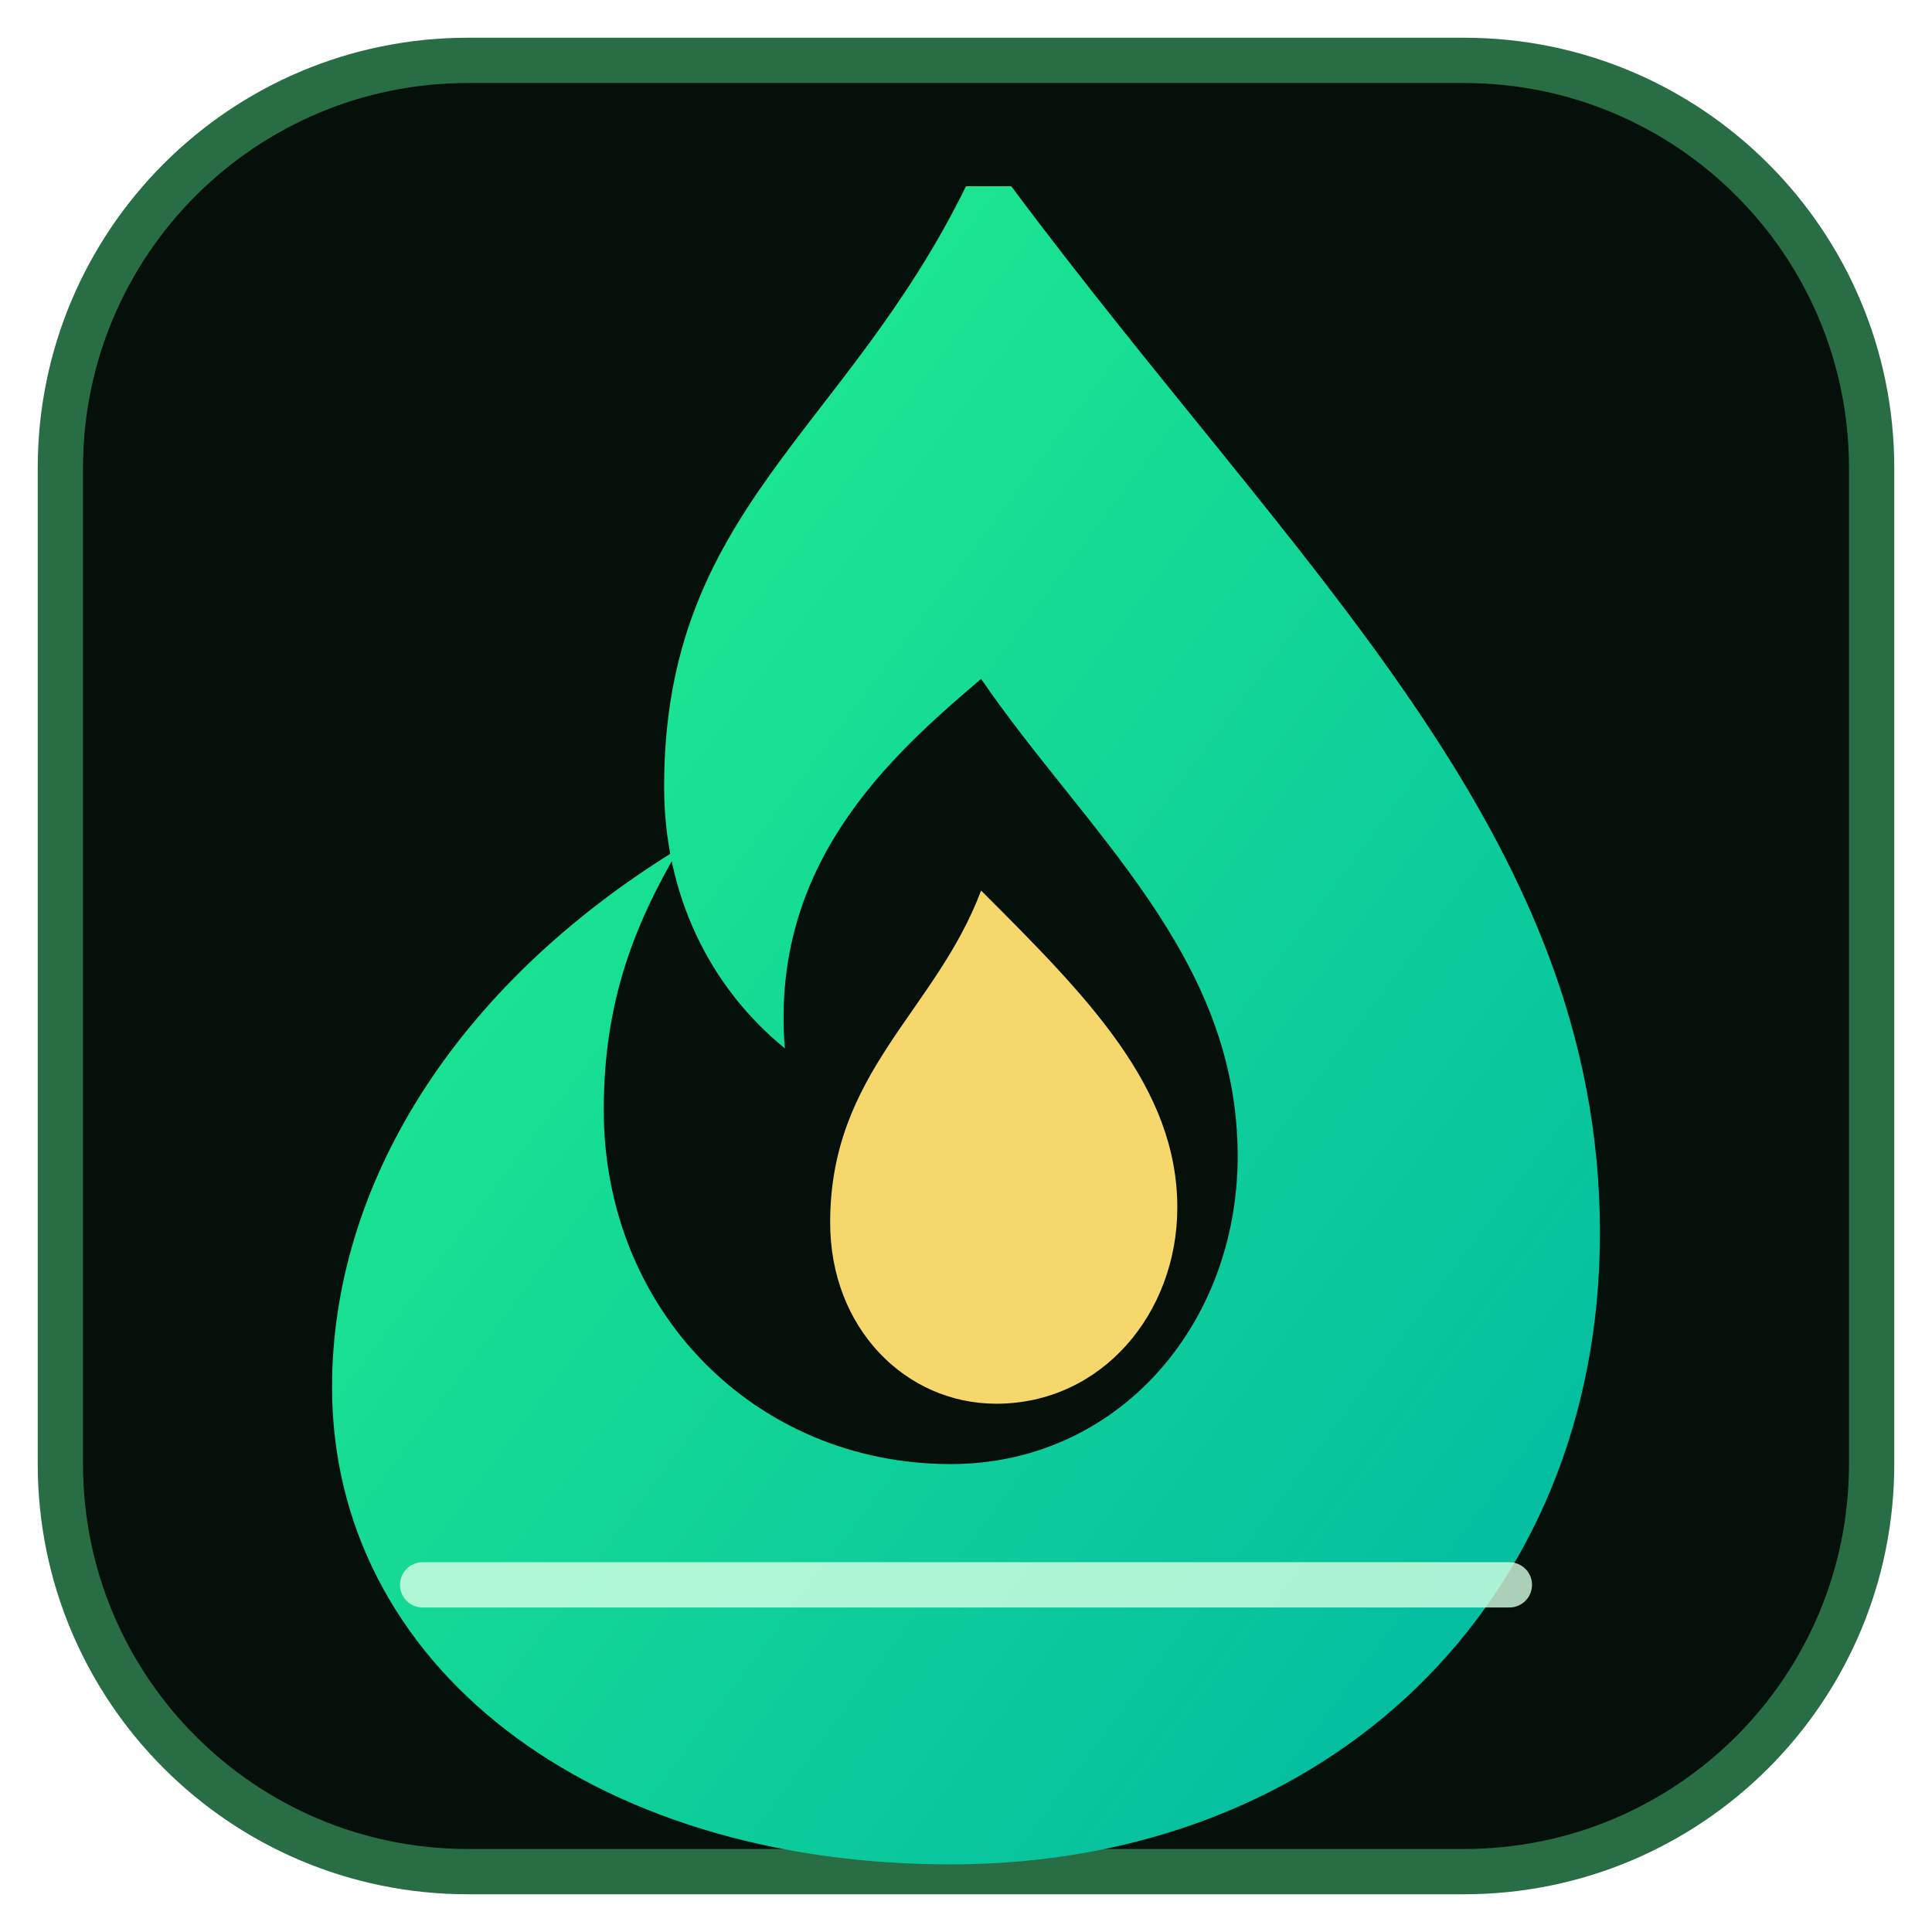
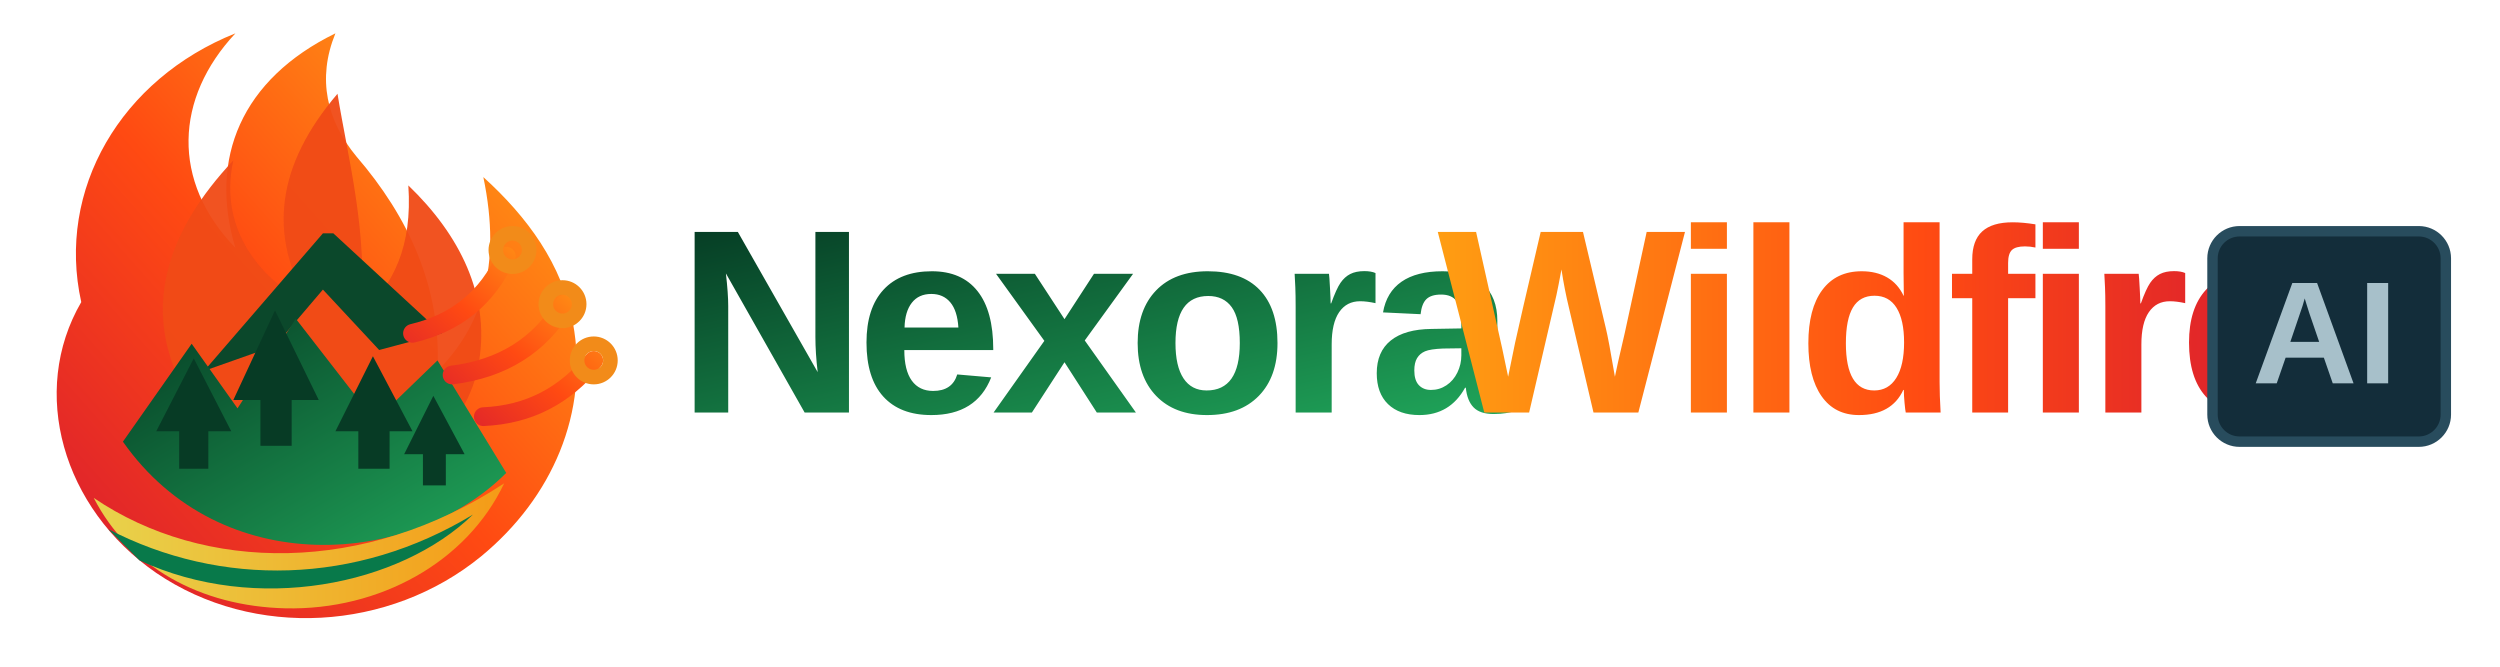
- <svg xmlns="http://www.w3.org/2000/svg" viewBox="0 0 128 128" role="img" aria-labelledby="title">
+ <svg xmlns="http://www.w3.org/2000/svg" viewBox="0 0 1200 320" role="img" aria-labelledby="title desc">
  <defs>
-     <linearGradient id="g" x1="0" y1="0" x2="1" y2="1">
-       <stop stop-color="#24f58a" />
-       <stop offset="1" stop-color="#00b7a4" />
+     <linearGradient id="flame" x1="0" y1="1" x2="1" y2="0">
+       <stop stop-color="#d71932" />
+       <stop offset=".48" stop-color="#ff4a12" />
+       <stop offset="1" stop-color="#ffad16" />
+     </linearGradient>
+     <linearGradient id="green" x1="0" y1="0" x2="1" y2="1">
+       <stop stop-color="#063e25" />
+       <stop offset="1" stop-color="#20a65a" />
+     </linearGradient>
+     <linearGradient id="wild" x1="0" y1="0" x2="1" y2="0">
+       <stop stop-color="#ff9d12" />
+       <stop offset=".55" stop-color="#ff4b12" />
+       <stop offset="1" stop-color="#d71932" />
+     </linearGradient>
+     <linearGradient id="gold" x1="0" y1="0" x2="1" y2="0">
+       <stop stop-color="#e8d34c" />
+       <stop offset="1" stop-color="#f59b17" />
    </linearGradient>
  </defs>
-   <rect x="4" y="4" width="120" height="120" rx="27" fill="#041009" stroke="#286d43" stroke-width="3" />
-   <path d="M64 17c-8 16-20 21-20 39 0 7 3 13 8 17-1-12 7-19 13-24 7 10 17 18 17 31 0 11-8 20-19 20-13 0-23-10-23-23 0-7 2-12 5-17-15 9-23 22-23 35 0 18 17 31 41 31 25 0 43-17 43-41 0-26-20-43-39-68z" fill="url(#g)" transform="translate(0 -5) scale(1 1.02)" />
-   <path d="M65 59c-3 8-10 12-10 22 0 7 5 12 11 12 7 0 12-6 12-13 0-8-6-14-13-21z" fill="#f6d76b" />
-   <path d="M28 105h72" stroke="#d6ffe3" stroke-width="3" stroke-linecap="round" opacity=".8" />
+   <g transform="translate(10 8)">
+     <path d="M151 8C106 30 90 68 103 111 72 79 74 39 103 8 48 30 17 83 29 137 4 180 20 236 65 267c47 32 112 28 156-8 34-28 52-69 44-112-5-28-22-51-43-70 9 43-1 72-22 93 2-40-14-74-39-103-14-17-19-37-10-59z" fill="url(#flame)" />
+     <path d="M152 37c-29 34-34 68-13 102-31-17-43-43-37-70-32 34-42 69-27 103 12 29 38 47 72 49 37 2 68-22 73-56 5-31-9-60-34-84 2 29-7 48-23 62 4-38-6-75-11-106z" fill="#f04a16" opacity=".95" />
+     <path d="M145 104 88 170l34-12 23-27 27 29 30-8-52-48-5 0z" fill="#0b482b" />
+     <path d="M49 204 82 157l22 31 28-43 38 49 30-29 33 54c-45 45-137 52-184-15z" fill="url(#green)" />
+     <g fill="#073b25">
+       <path d="m65 199 18-35 18 35h-11v18H76v-18zM102 184l20-43 21 43h-13v22h-15v-22zM151 199l18-36 19 36h-11v18h-15v-18zM184 210l14-28 15 28h-9v15h-11v-15z" />
+     </g>
+     <path d="M35 231c53 36 130 37 197-7-18 38-60 61-105 60-41-1-75-20-92-53z" fill="url(#gold)" />
+     <path d="M42 246c54 28 119 27 175-7-35 34-104 48-160 22z" fill="#08794a" />
+     <path d="M188 152c21-5 36-17 45-37M207 172c24-3 42-14 54-34M222 192c22-1 39-10 53-27" fill="none" stroke="url(#flame)" stroke-width="9" stroke-linecap="round" />
+     <circle cx="236" cy="112" r="8" fill="none" stroke="#f28b19" stroke-width="7" />
+     <circle cx="260" cy="138" r="8" fill="none" stroke="#f28b19" stroke-width="7" />
+     <circle cx="275" cy="165" r="8" fill="none" stroke="#f28b19" stroke-width="7" />
+   </g>
+   <g font-family="Arial, Helvetica, sans-serif" font-weight="800" letter-spacing="-5">
+     <text x="325" y="198" font-size="126" fill="url(#green)">Nexora</text>
+     <text x="690" y="198" font-size="126" fill="url(#wild)">Wildfire</text>
+   </g>
+   <rect x="1062" y="111" width="112" height="101" rx="13" fill="#132d3a" stroke="#284c5d" stroke-width="5" />
+   <text x="1081" y="184" font-family="Arial, Helvetica, sans-serif" font-size="70" font-weight="800" fill="#a7c0ca">AI</text>
</svg>
